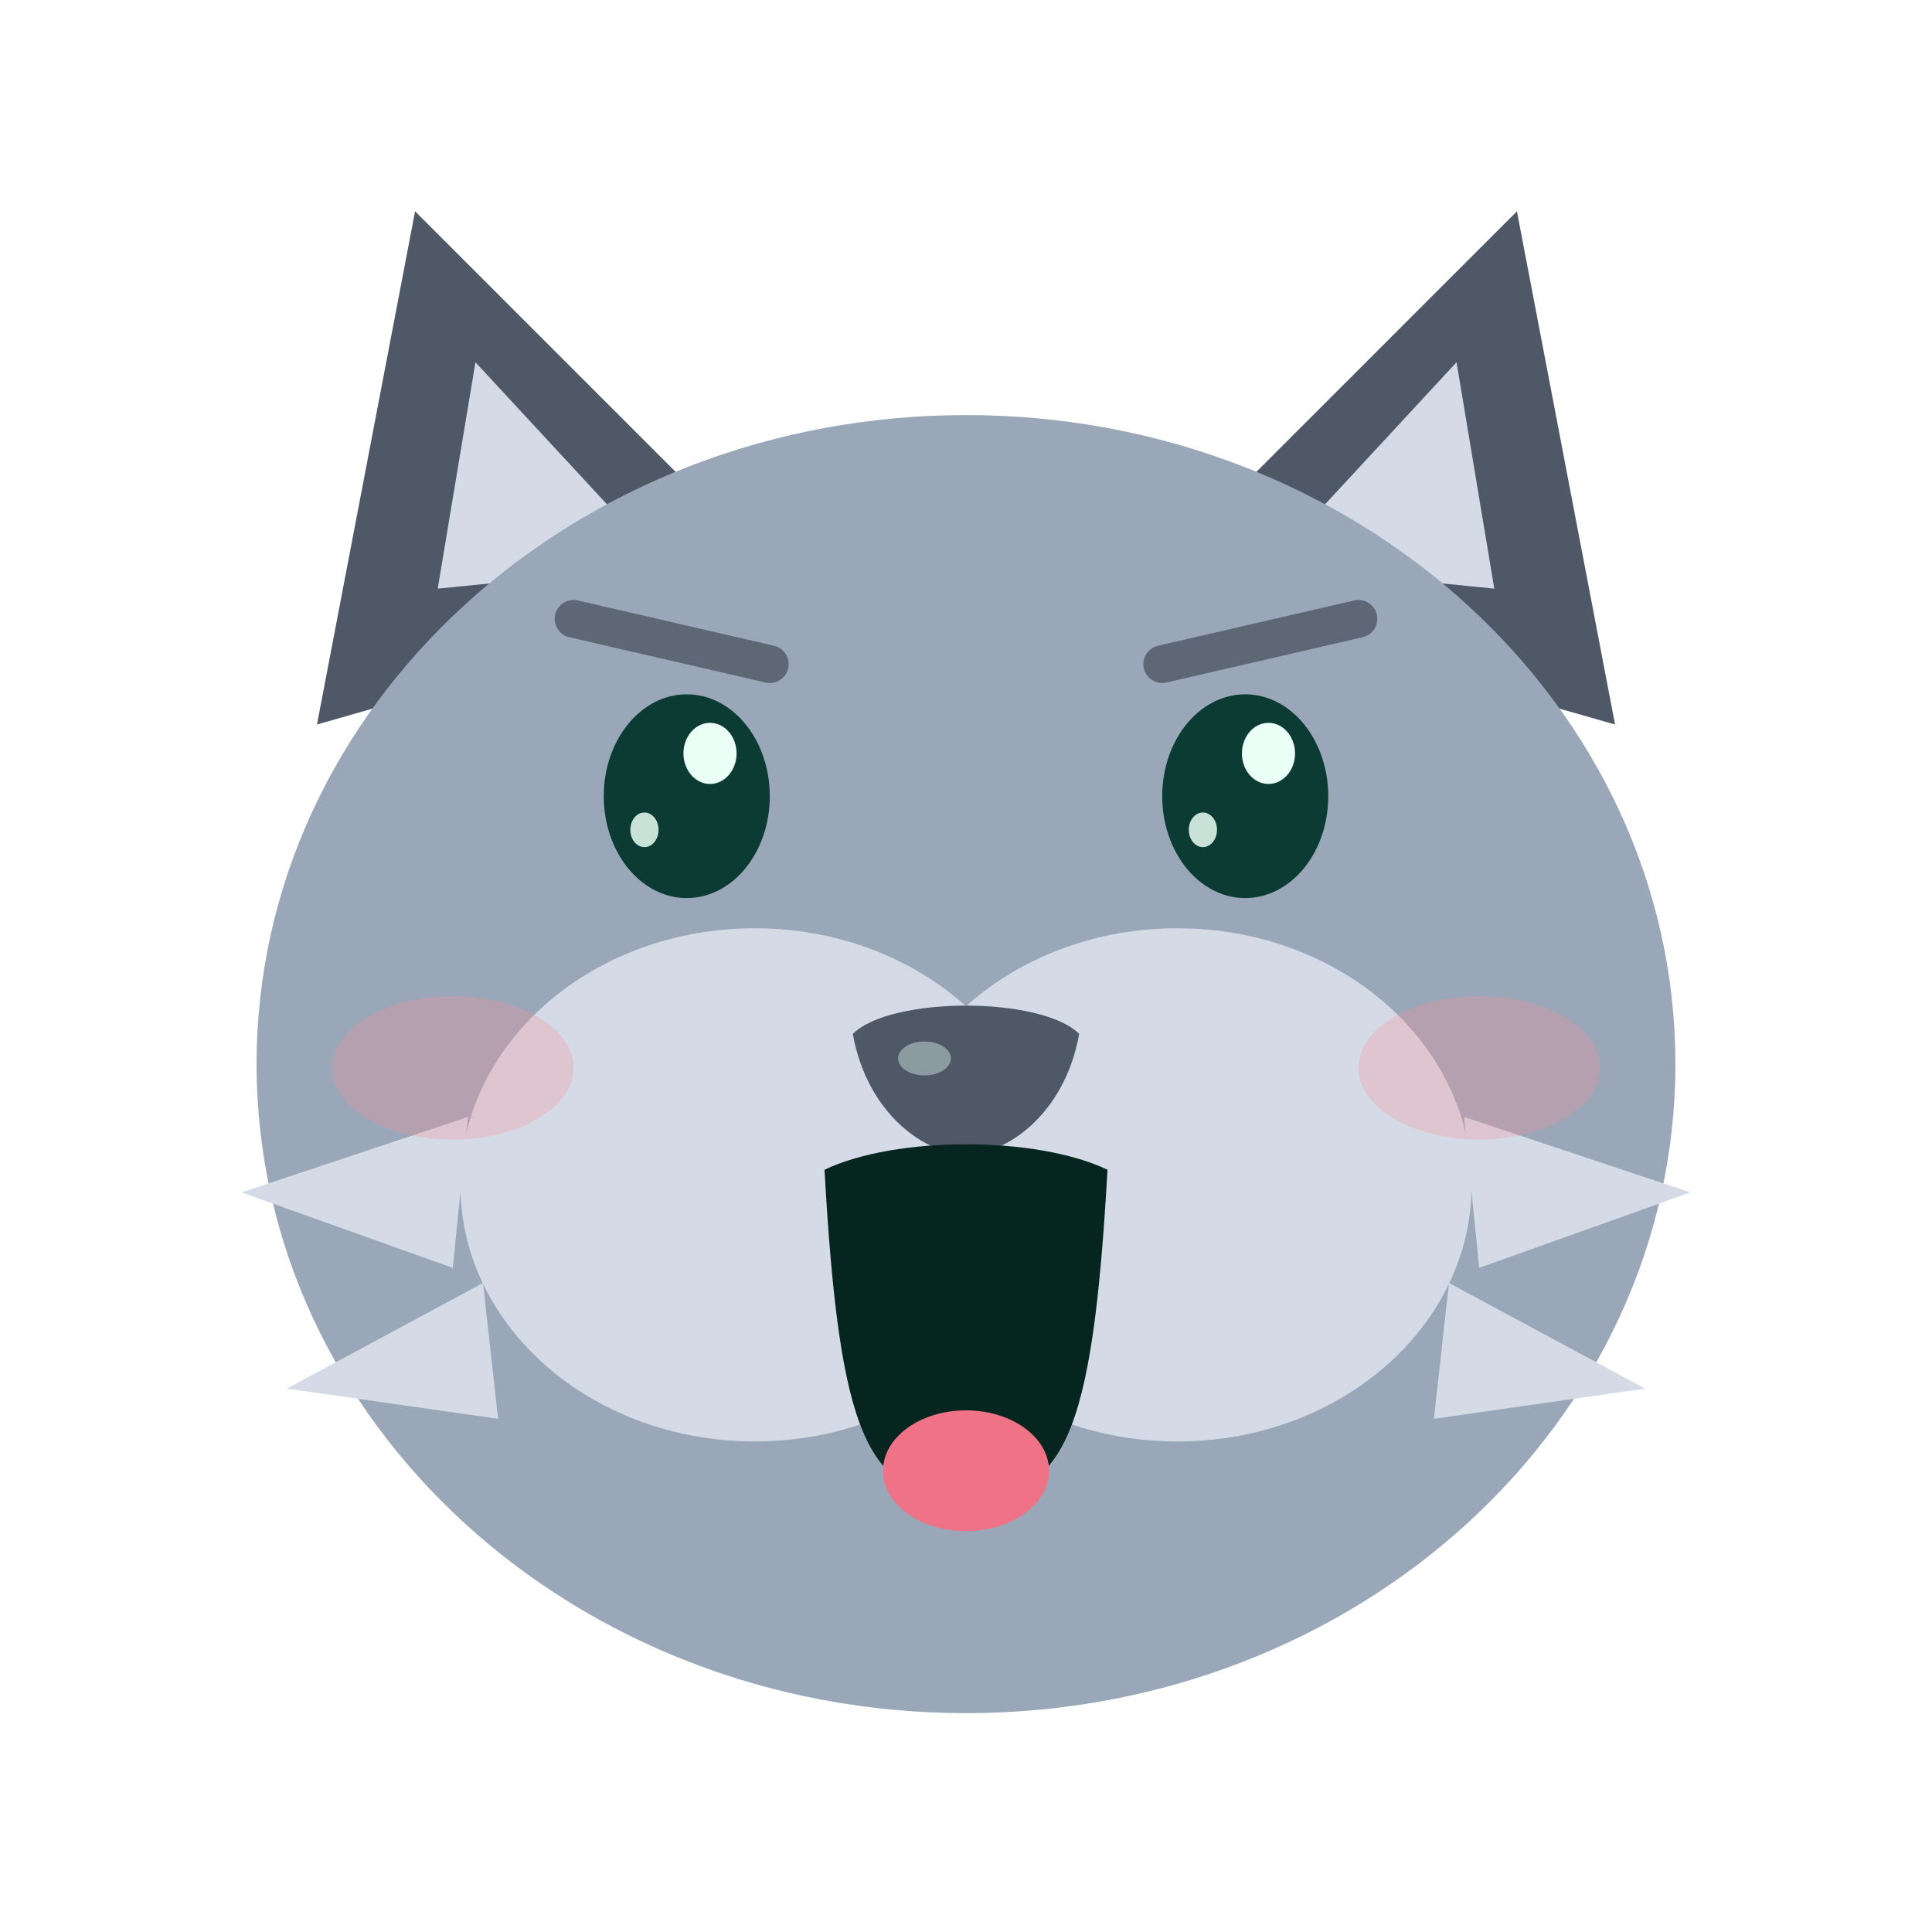
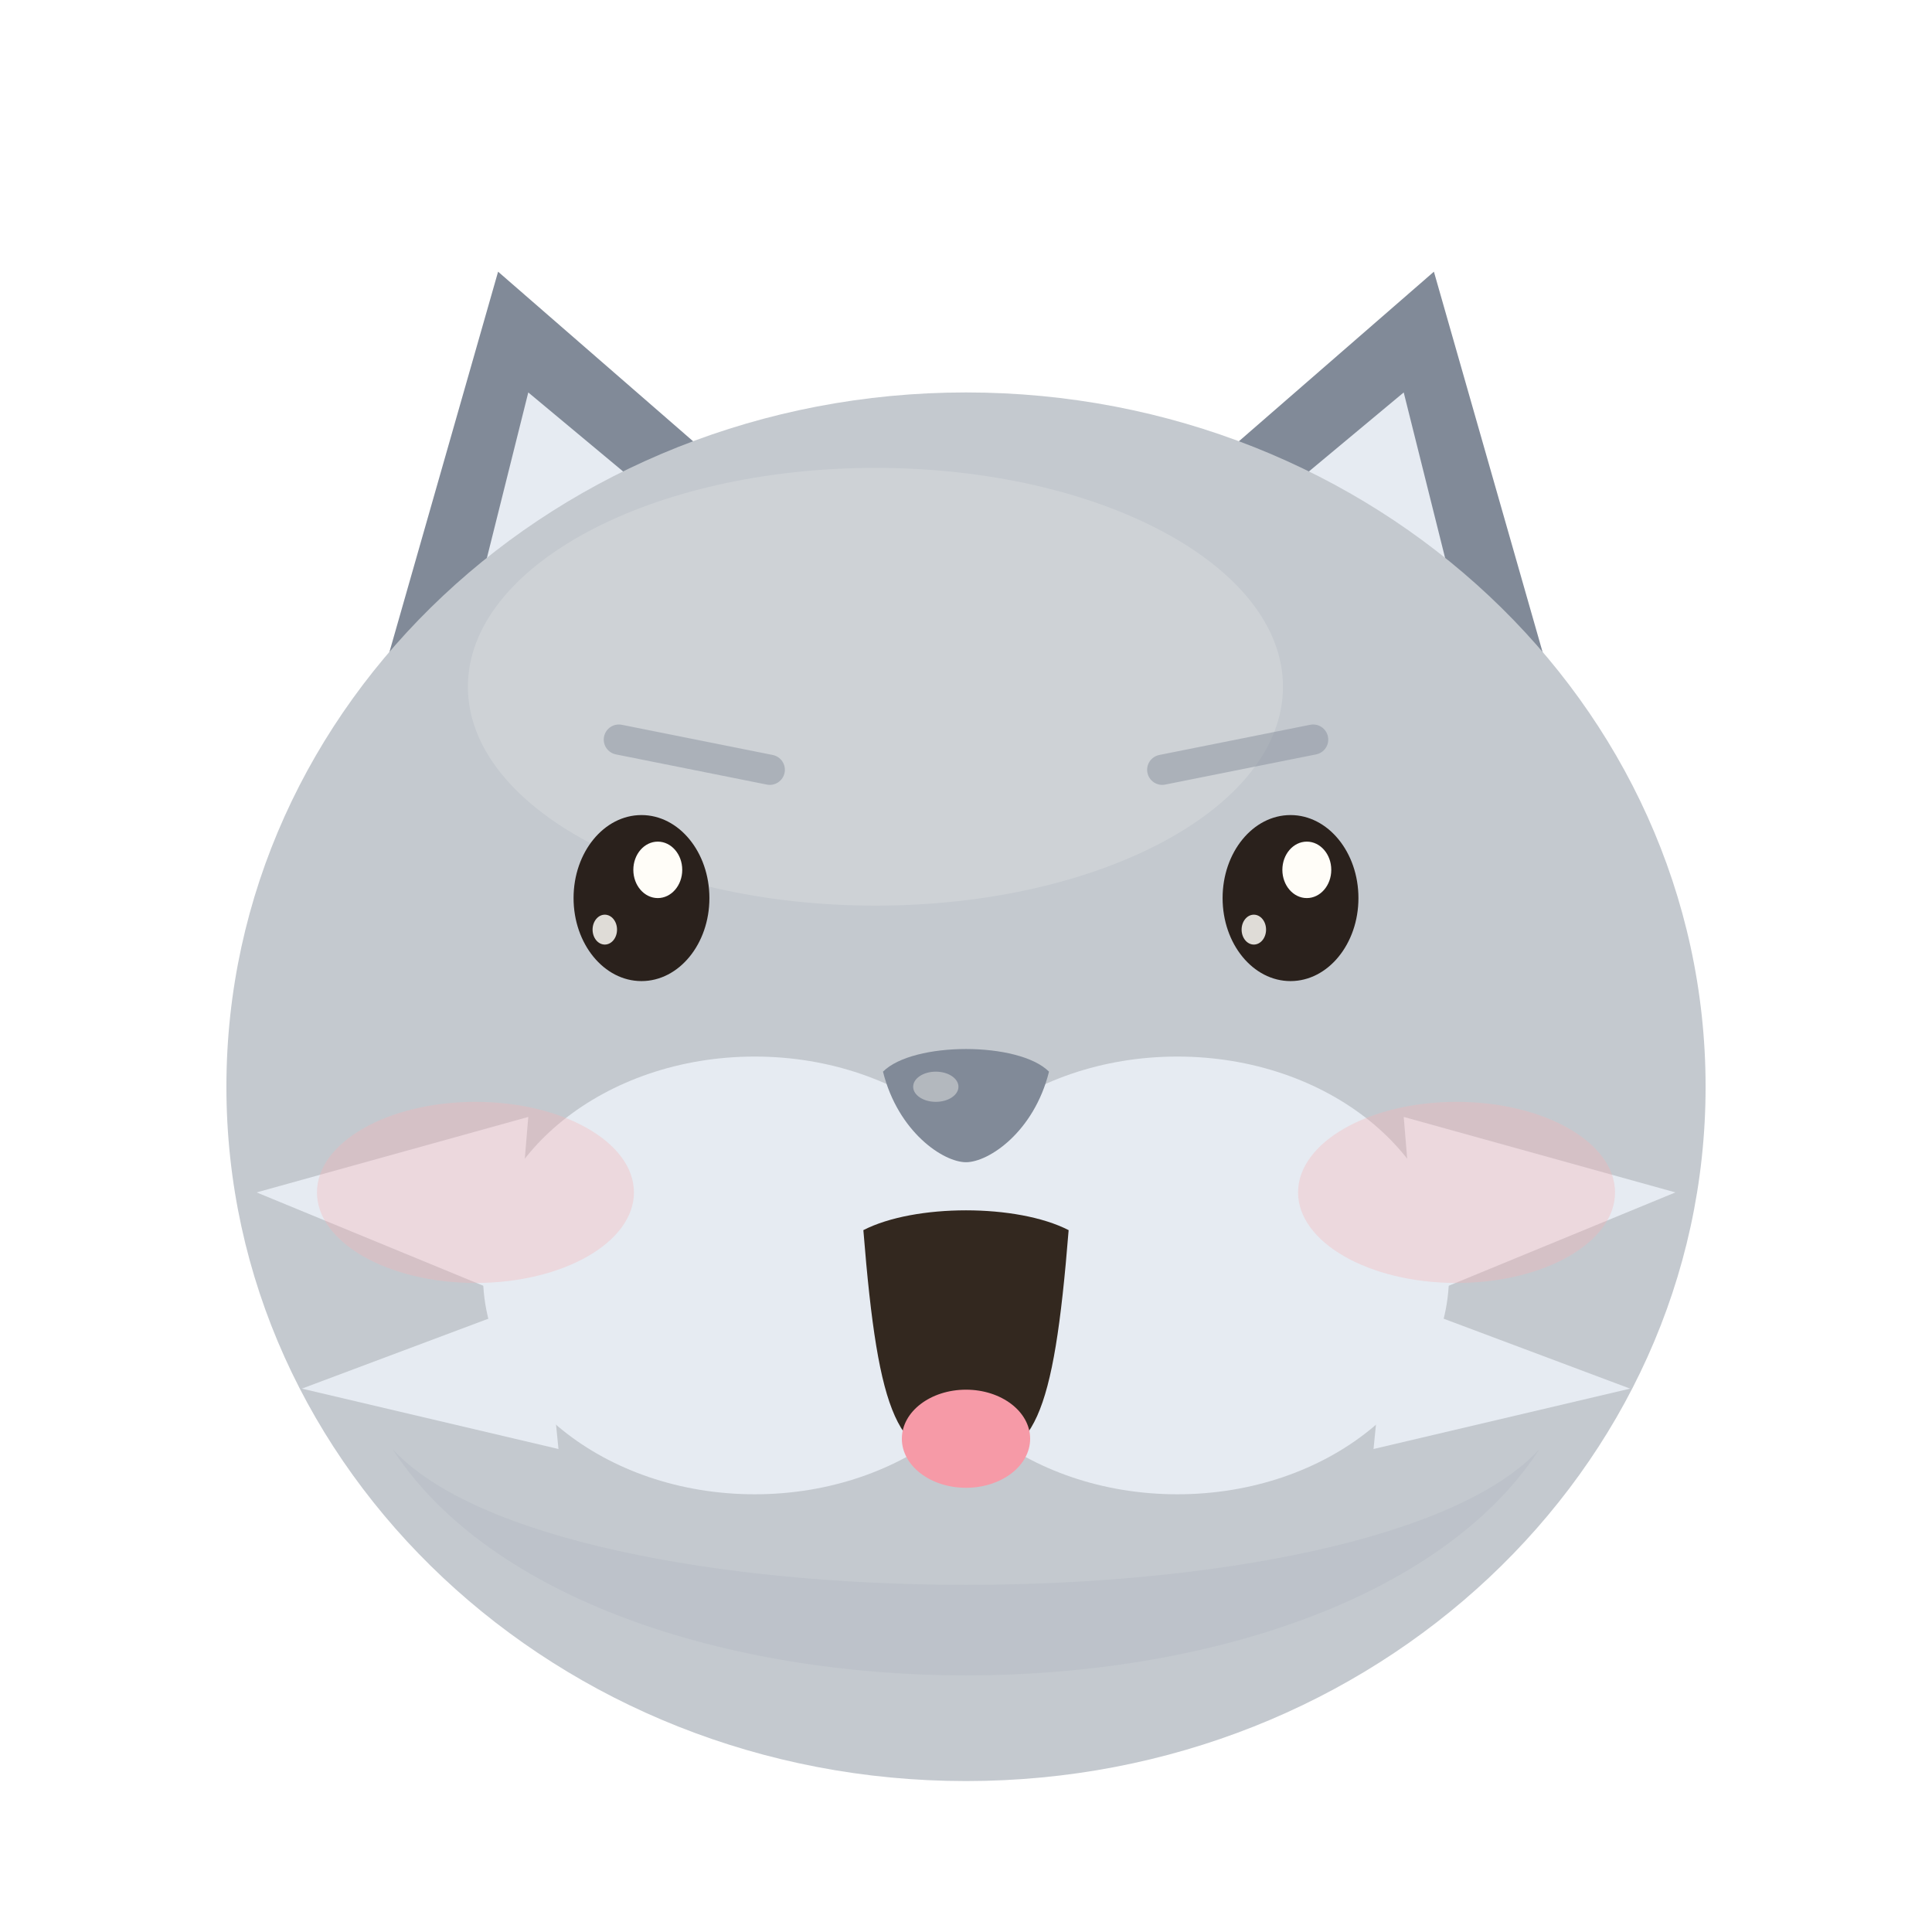
<svg xmlns="http://www.w3.org/2000/svg" viewBox="0 0 256 256" width="256" height="256" role="img" aria-hidden="true">
-   <polygon points="42,96 55,28 105,78" fill="#4f5866" />
-   <polygon points="151,78 201,28 214,96" fill="#4f5866" />
-   <polygon points="58,78 63,48 88,75" fill="#d4dbe6" />
-   <polygon points="168,75 193,48 198,78" fill="#d4dbe6" />
-   <ellipse cx="128" cy="141" rx="94" ry="86" fill="#9aa7b8" />
-   <polygon points="62,148 32,158 60,168" fill="#d4dbe6" />
-   <polygon points="64,170 38,184 66,188" fill="#d4dbe6" />
-   <polygon points="194,148 224,158 196,168" fill="#d4dbe6" />
-   <polygon points="192,170 218,184 190,188" fill="#d4dbe6" />
-   <ellipse cx="100" cy="157" rx="39" ry="34" fill="#d4dbe6" />
-   <ellipse cx="156" cy="157" rx="39" ry="34" fill="#d4dbe6" />
-   <ellipse cx="60" cy="141.5" rx="16" ry="9.5" fill="#f88c92" fill-opacity="0.280" />
-   <ellipse cx="196" cy="141.5" rx="16" ry="9.5" fill="#f88c92" fill-opacity="0.280" />
-   <ellipse cx="91" cy="105.5" rx="11" ry="13.5" fill="#0b3b32" />
-   <ellipse cx="165" cy="105.5" rx="11" ry="13.5" fill="#0b3b32" />
-   <ellipse cx="94.08" cy="99.83" rx="3.52" ry="4.05" fill="#eafff6" />
-   <ellipse cx="85.39" cy="109.955" rx="1.87" ry="2.295" fill="#eafff6" fill-opacity="0.850" />
-   <ellipse cx="168.08" cy="99.83" rx="3.52" ry="4.05" fill="#eafff6" />
-   <ellipse cx="159.39" cy="109.955" rx="1.87" ry="2.295" fill="#eafff6" fill-opacity="0.850" />
-   <polyline points="76,82 102,88" fill="none" stroke="#4f5866" stroke-opacity="0.800" stroke-width="5" stroke-linecap="round" stroke-linejoin="round" />
-   <polyline points="180,82 154,88" fill="none" stroke="#4f5866" stroke-opacity="0.800" stroke-width="5" stroke-linecap="round" stroke-linejoin="round" />
-   <path d="M113 137 C118 132 138 132 143 137 C141 148 133 153 128 153 C123 153 115 148 113 137 Z" fill="#4f5866" />
-   <ellipse cx="122.5" cy="140.25" rx="3.5" ry="2.25" fill="#eafff6" fill-opacity="0.400" />
-   <path d="M109.25 155 C111.25 190.588 115 198.4 128 198.4 C141 198.4 144.75 190.588 146.75 155 C137.375 150.5 118.625 150.5 109.25 155 Z" fill="#06251f" />
-   <ellipse cx="128" cy="194.88" rx="11" ry="8" fill="#f07286" />
+   <polygon points="50,92 66,36 112,76" fill="#818a98" />
+   <polygon points="144,76 190,36 206,92" fill="#818a98" />
+   <polygon points="64,76 70,52 94,72" fill="#e6ebf2" />
+   <polygon points="162,72 186,52 192,76" fill="#e6ebf2" />
+   <ellipse cx="128" cy="144" rx="98" ry="92" fill="#c4c9cf" />
+   <polygon points="70,148 34,158 68,172" fill="#e6ebf2" />
+   <polygon points="72,172 40,184 74,192" fill="#e6ebf2" />
+   <polygon points="186,148 222,158 188,172" fill="#e6ebf2" />
+   <polygon points="184,172 216,184 182,192" fill="#e6ebf2" />
+   <ellipse cx="100" cy="169" rx="36" ry="29" fill="#e6ebf2" />
+   <ellipse cx="156" cy="169" rx="36" ry="29" fill="#e6ebf2" />
+   <ellipse cx="116" cy="91" rx="54" ry="29" fill="#fffdf8" fill-opacity="0.170" />
+   <path d="M52 192 C78 232 178 232 204 192 C182 216 74 216 52 192 Z" fill="#818a98" fill-opacity="0.100" />
+   <ellipse cx="63" cy="158" rx="21" ry="12" fill="#f9b3b6" fill-opacity="0.340" />
+   <ellipse cx="193" cy="158" rx="21" ry="12" fill="#f9b3b6" fill-opacity="0.340" />
+   <ellipse cx="85" cy="119" rx="9" ry="11" fill="#2a211c" />
+   <ellipse cx="171" cy="119" rx="9" ry="11" fill="#2a211c" />
+   <ellipse cx="87.16" cy="115.26" rx="3.24" ry="3.74" fill="#fffdf8" />
+   <ellipse cx="80.14" cy="123.18" rx="1.62" ry="1.98" fill="#fffdf8" fill-opacity="0.850" />
+   <ellipse cx="173.16" cy="115.26" rx="3.24" ry="3.74" fill="#fffdf8" />
+   <ellipse cx="166.14" cy="123.18" rx="1.62" ry="1.98" fill="#fffdf8" fill-opacity="0.850" />
+   <polyline points="82,98 102,102" fill="none" stroke="#818a98" stroke-opacity="0.450" stroke-width="4" stroke-linecap="round" stroke-linejoin="round" />
+   <polyline points="174,98 154,102" fill="none" stroke="#818a98" stroke-opacity="0.450" stroke-width="4" stroke-linecap="round" stroke-linejoin="round" />
+   <path d="M117 142 C121 138 135 138 139 142 C137 150 131 154 128 154 C125 154 119 150 117 142 Z" fill="#818a98" />
+   <ellipse cx="124" cy="144" rx="3" ry="2" fill="#fffdf8" fill-opacity="0.400" />
+   <path d="M114.4 163 C116.4 188.01 119 193.5 128 193.5 C137 193.5 139.6 188.01 141.6 163 C134.8 159.5 121.2 159.5 114.4 163 Z" fill="#33281f" />
+   <ellipse cx="128" cy="190.64" rx="8.5" ry="6.5" fill="#f69aa7" />
</svg>
